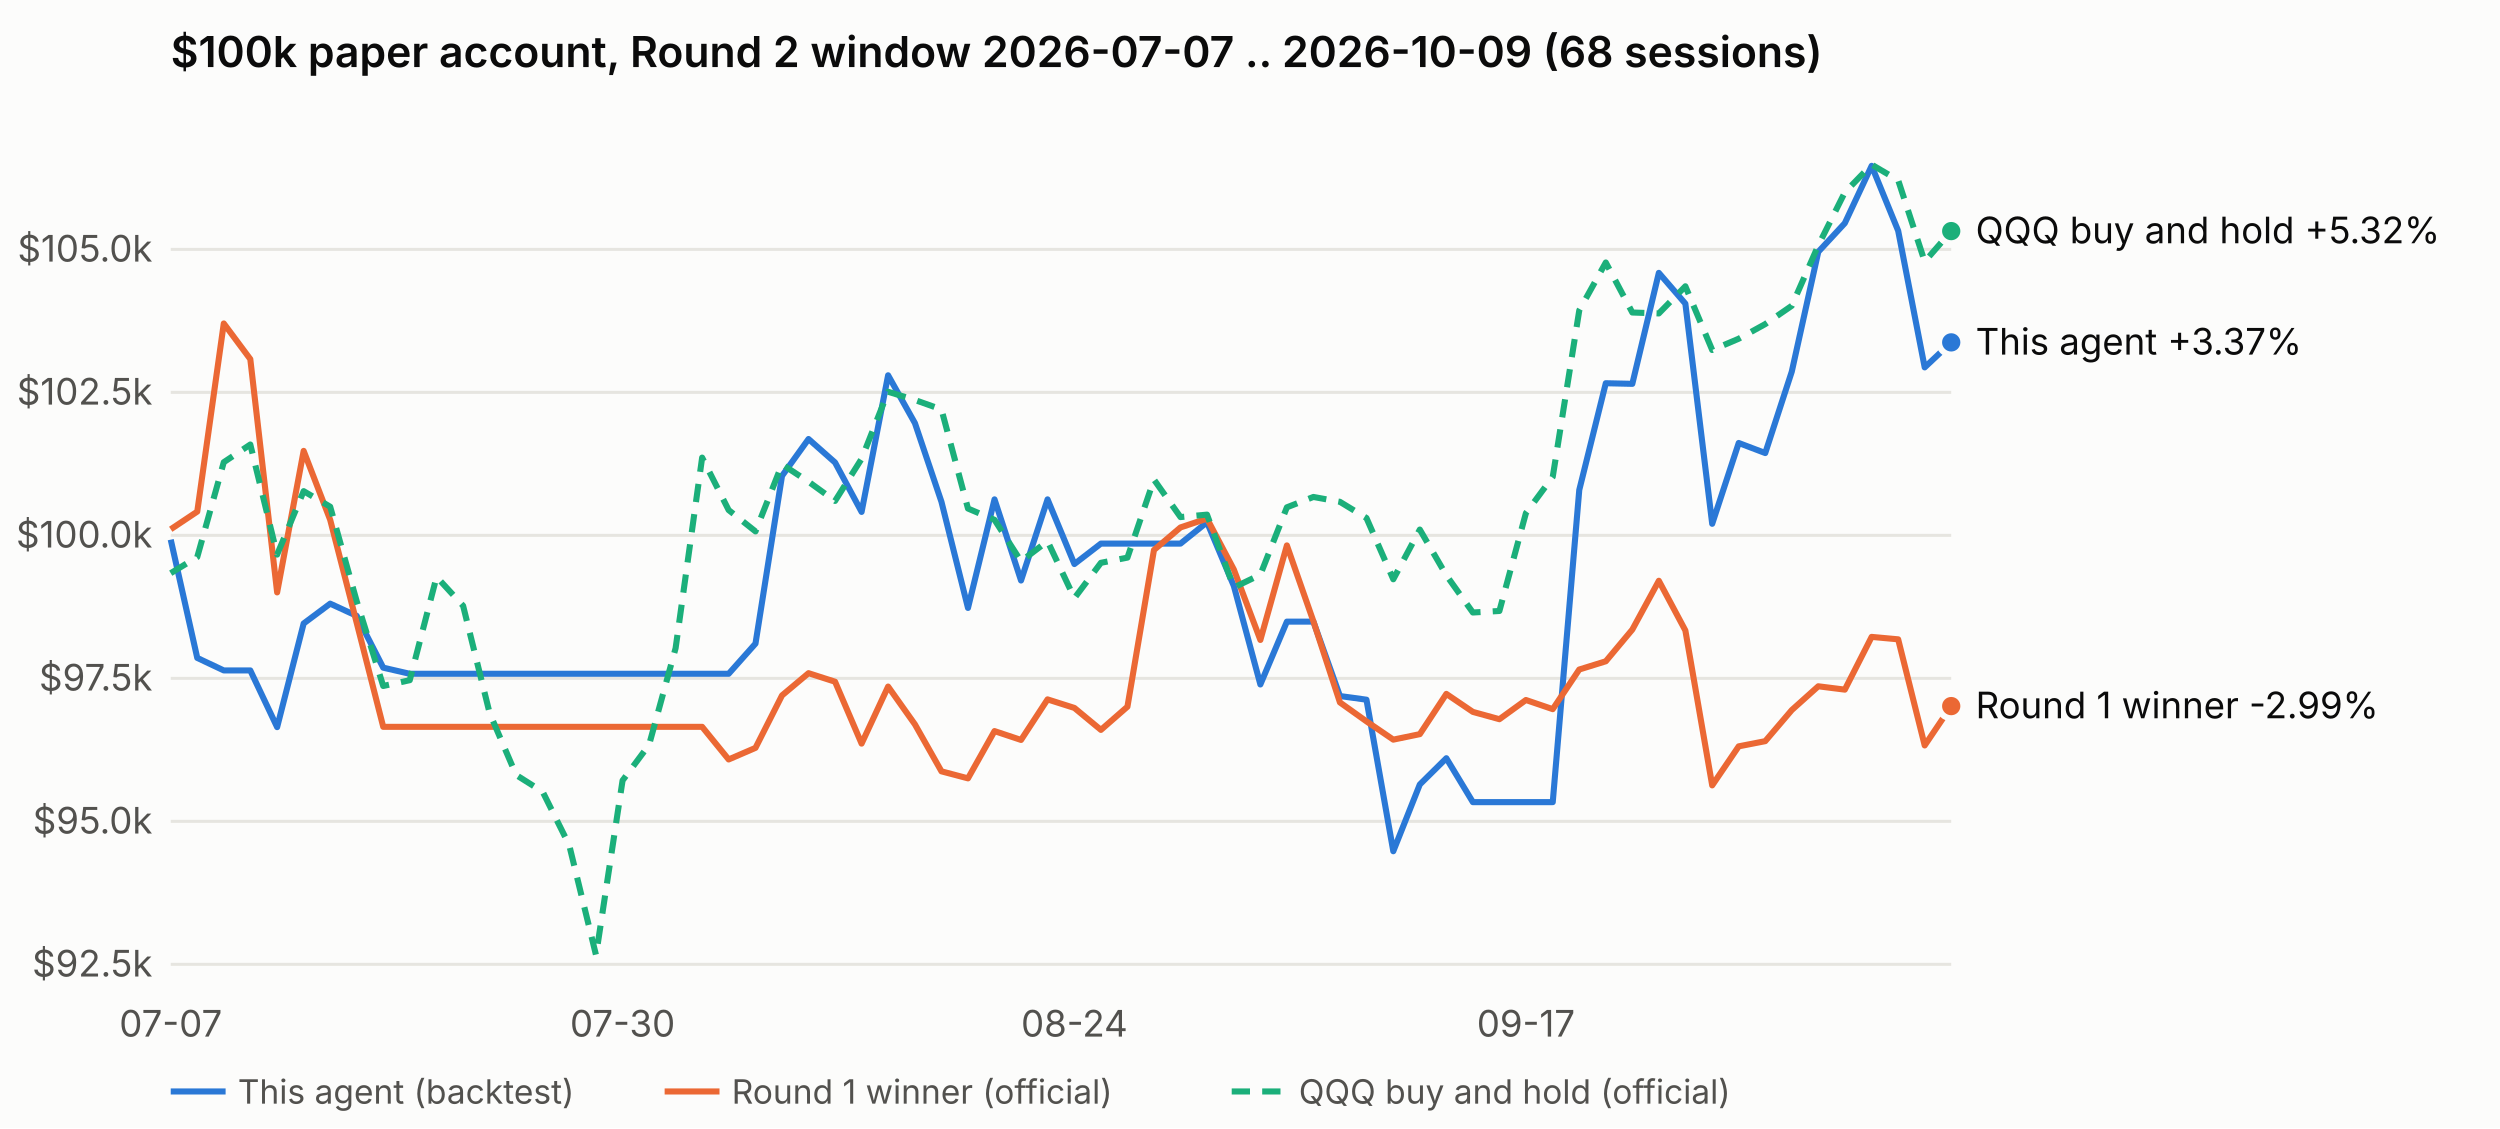
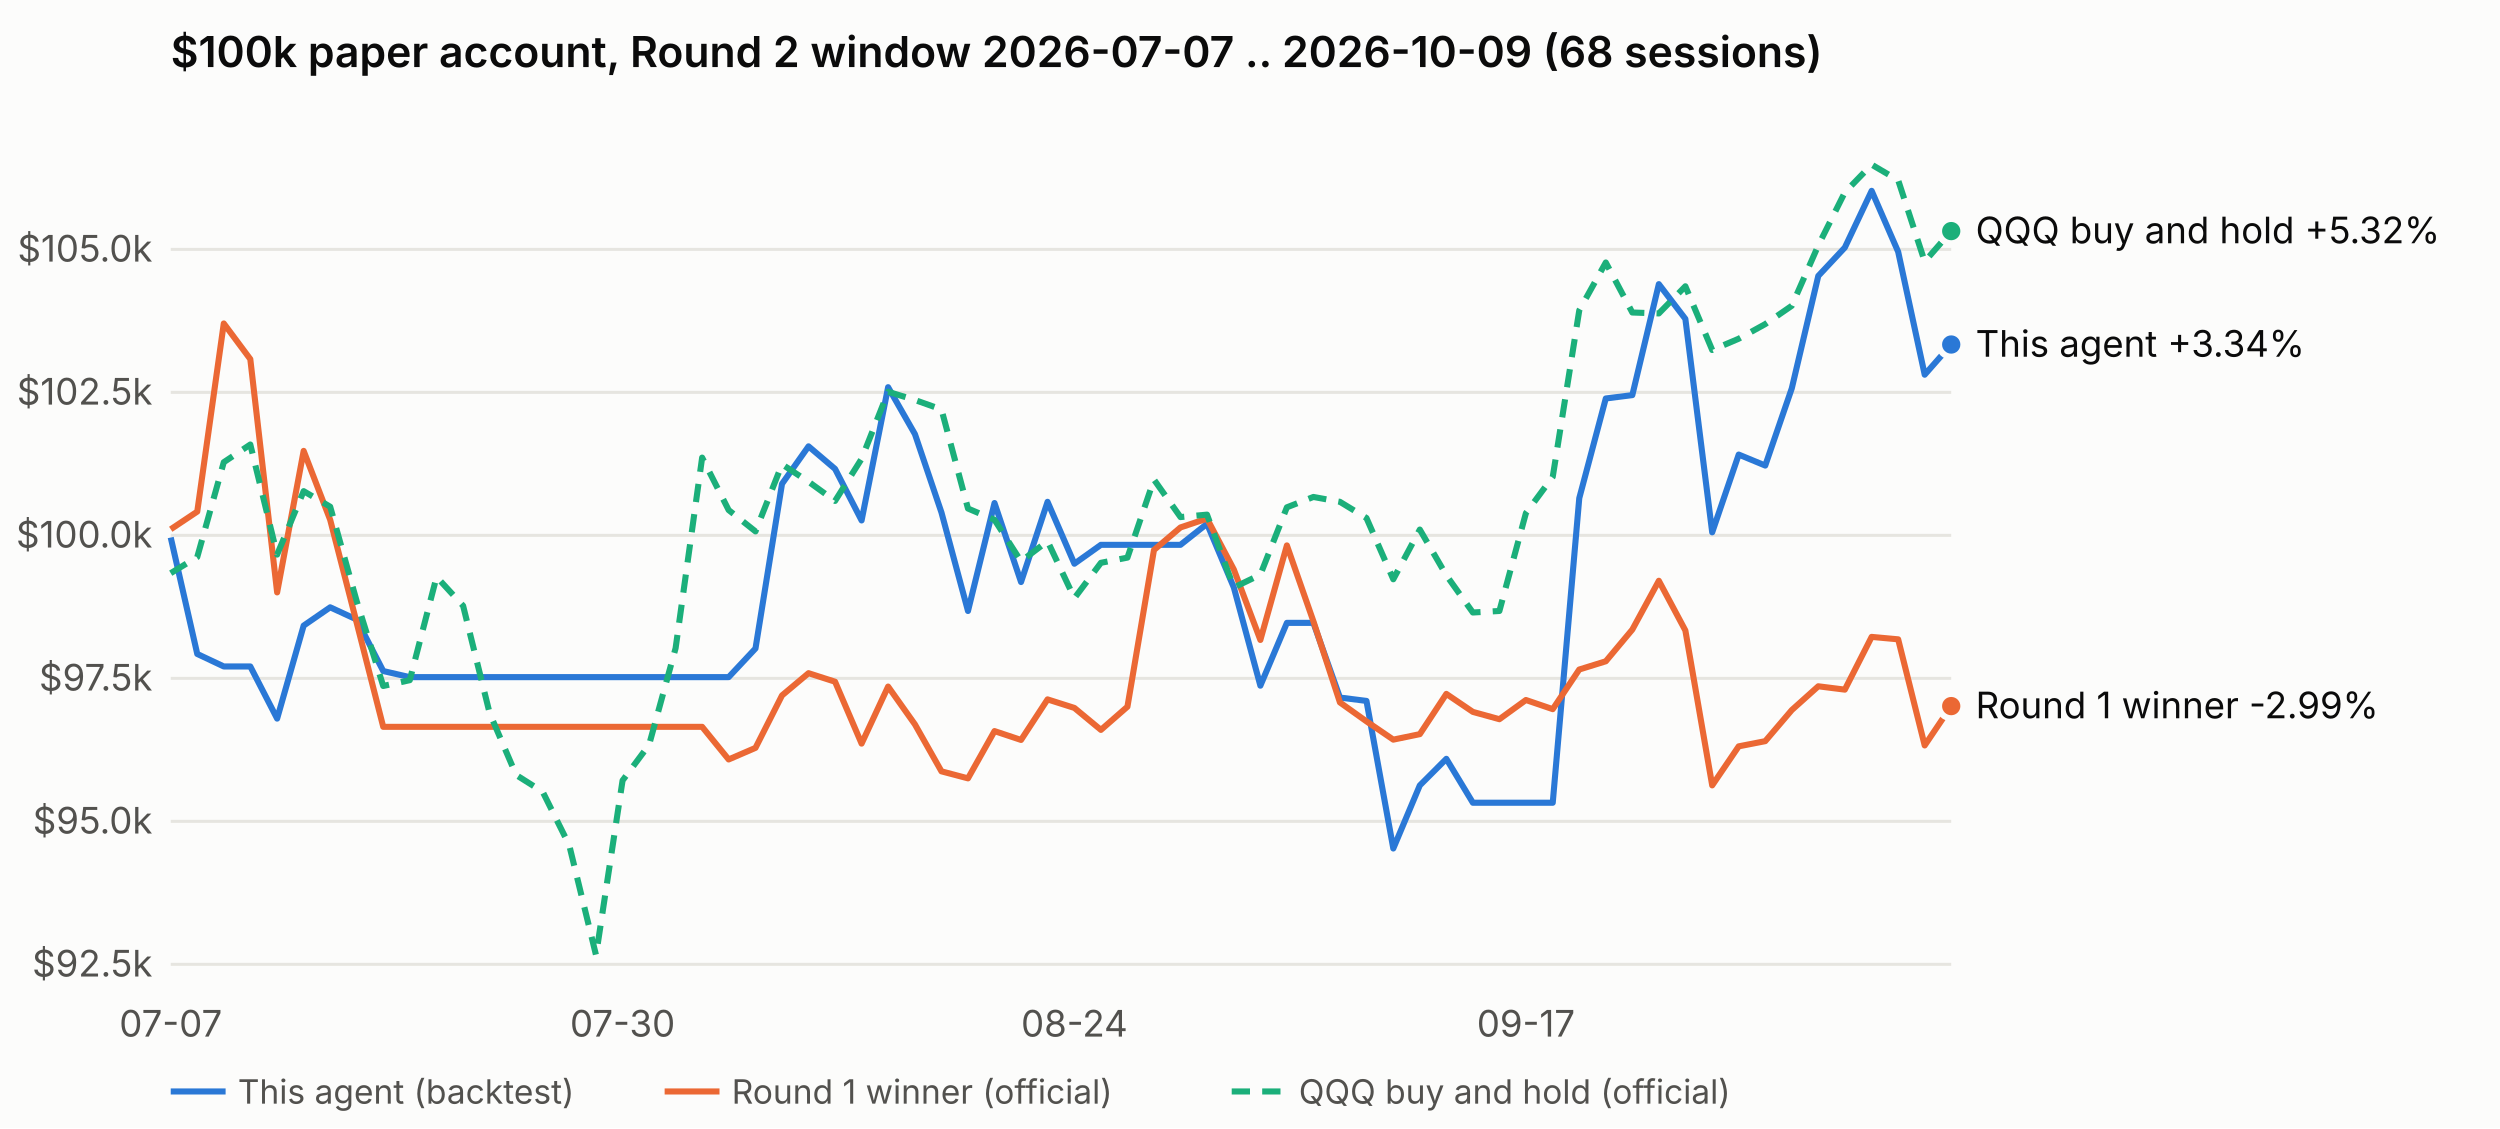
<svg xmlns="http://www.w3.org/2000/svg" viewBox="0 0 820 370" font-family="system-ui,-apple-system,Segoe UI,sans-serif" font-size="12">
  <rect width="820" height="370" fill="#fcfcfb" />
  <text x="56" y="22" font-size="14" font-weight="600" fill="#0b0b0b">$100k paper account, Round 2 window 2026-07-07 .. 2026-10-09 (68 sessions)</text>
  <line x1="56" x2="640" y1="316.3" y2="316.3" stroke="#e6e5e0" stroke-width="1" />
  <text x="50" y="320.3" text-anchor="end" fill="#52514e">$92.5k</text>
  <line x1="56" x2="640" y1="269.4" y2="269.4" stroke="#e6e5e0" stroke-width="1" />
  <text x="50" y="273.4" text-anchor="end" fill="#52514e">$95.0k</text>
  <line x1="56" x2="640" y1="222.5" y2="222.5" stroke="#e6e5e0" stroke-width="1" />
  <text x="50" y="226.5" text-anchor="end" fill="#52514e">$97.5k</text>
  <line x1="56" x2="640" y1="175.6" y2="175.6" stroke="#e6e5e0" stroke-width="1" />
  <text x="50" y="179.6" text-anchor="end" fill="#52514e">$100.0k</text>
  <line x1="56" x2="640" y1="128.7" y2="128.7" stroke="#e6e5e0" stroke-width="1" />
  <text x="50" y="132.7" text-anchor="end" fill="#52514e">$102.5k</text>
  <line x1="56" x2="640" y1="81.8" y2="81.8" stroke="#e6e5e0" stroke-width="1" />
  <text x="50" y="85.8" text-anchor="end" fill="#52514e">$105.0k</text>
  <text x="56.0" y="340" text-anchor="middle" fill="#52514e">07-07</text>
  <text x="204.2" y="340" text-anchor="middle" fill="#52514e">07-30</text>
  <text x="352.4" y="340" text-anchor="middle" fill="#52514e">08-24</text>
  <text x="500.5" y="340" text-anchor="middle" fill="#52514e">09-17</text>
-   <polyline points="56.0,177.0 64.7,215.8 73.4,219.9 82.1,219.9 90.9,238.5 99.6,204.5 108.3,198.0 117.0,202.0 125.7,219.0 134.4,221.0 143.2,221.0 151.9,221.0 160.6,221.0 169.3,221.0 178.0,221.0 186.7,221.0 195.5,221.0 204.2,221.0 212.9,221.0 221.6,221.0 230.3,221.0 239.0,221.0 247.8,211.1 256.5,156.1 265.2,144.0 273.9,151.7 282.6,167.9 291.3,123.1 300.1,138.8 308.8,164.6 317.5,199.4 326.2,163.8 334.9,190.4 343.6,163.8 352.4,185.0 361.1,178.3 369.8,178.3 378.5,178.3 387.2,178.3 395.9,171.3 404.7,192.2 413.4,224.5 422.1,203.9 430.8,203.9 439.5,228.3 448.2,229.5 457.0,279.2 465.7,257.3 474.4,248.7 483.1,263.1 491.8,263.1 500.5,263.1 509.3,263.1 518.0,160.7 526.7,125.7 535.4,125.9 544.1,89.5 552.8,99.6 561.6,171.8 570.3,145.3 579.0,148.6 587.7,121.9 596.4,82.6 605.1,73.2 613.9,54.4 622.6,75.7 631.3,120.5 640.0,112.3" fill="none" stroke="#2a78d6" stroke-width="2" stroke-linejoin="round" />
-   <circle cx="640.0" cy="112.3" r="4" fill="#2a78d6" stroke="#fcfcfb" stroke-width="2" />
-   <text x="648.0" y="116.3" fill="#0b0b0b">This agent +3.37%</text>
+   <polyline points="56.0,176.3 64.7,214.5 73.4,218.6 82.1,218.6 90.9,235.7 99.6,205.2 108.3,199.2 117.0,203.2 125.7,220.1 134.4,222.1 143.2,222.1 151.9,222.1 160.6,222.1 169.3,222.1 178.0,222.1 186.7,222.1 195.5,222.1 204.2,222.1 212.9,222.1 221.6,222.1 230.3,222.1 239.0,222.1 247.8,212.7 256.5,158.7 265.2,146.4 273.9,153.8 282.6,170.7 291.3,127.0 300.1,142.4 308.8,168.1 317.5,200.4 326.2,165.0 334.9,190.9 343.6,164.6 352.4,184.9 361.1,178.7 369.8,178.7 378.5,178.7 387.2,178.7 395.9,171.8 404.7,192.7 413.4,224.9 422.1,204.3 430.8,204.3 439.5,228.8 448.2,229.9 457.0,278.3 465.7,257.6 474.4,248.9 483.1,263.3 491.8,263.3 500.5,263.3 509.3,263.3 518.0,163.4 526.7,130.7 535.4,129.6 544.1,93.2 552.8,104.6 561.6,174.6 570.3,149.1 579.0,152.7 587.7,127.4 596.4,90.5 605.1,81.2 613.9,62.6 622.6,82.6 631.3,122.9 640.0,113.0" fill="none" stroke="#2a78d6" stroke-width="2" stroke-linejoin="round" />
+   <circle cx="640.0" cy="113.0" r="4" fill="#2a78d6" stroke="#fcfcfb" stroke-width="2" />
+   <text x="648.0" y="117.0" fill="#0b0b0b">This agent +3.34%</text>
  <polyline points="56.0,173.6 64.7,167.8 73.4,106.1 82.1,117.8 90.9,194.3 99.6,147.9 108.3,170.5 117.0,204.3 125.7,238.4 134.4,238.4 143.2,238.4 151.9,238.4 160.6,238.4 169.3,238.4 178.0,238.4 186.7,238.4 195.5,238.4 204.2,238.4 212.9,238.4 221.6,238.4 230.3,238.4 239.0,249.1 247.8,245.3 256.5,228.1 265.2,220.8 273.9,223.6 282.6,243.9 291.3,225.2 300.1,237.6 308.8,253.0 317.5,255.3 326.2,239.8 334.9,242.7 343.6,229.4 352.4,232.2 361.1,239.4 369.8,231.8 378.5,180.4 387.2,173.0 395.9,170.1 404.7,186.8 413.4,209.9 422.1,178.9 430.8,203.8 439.5,230.4 448.2,236.6 457.0,242.6 465.7,240.8 474.4,227.6 483.1,233.5 491.8,235.9 500.5,229.6 509.3,232.6 518.0,219.6 526.7,216.9 535.4,206.5 544.1,190.5 552.8,206.8 561.6,257.6 570.3,244.8 579.0,243.1 587.7,232.9 596.4,225.1 605.1,226.2 613.9,208.9 622.6,209.7 631.3,244.5 640.0,231.6" fill="none" stroke="#eb6834" stroke-width="2" stroke-linejoin="round" />
  <circle cx="640.0" cy="231.6" r="4" fill="#eb6834" stroke="#fcfcfb" stroke-width="2" />
  <text x="648.0" y="235.6" fill="#0b0b0b">Round 1 winner -2.99%</text>
  <polyline points="56.0,188.0 64.7,182.7 73.4,151.6 82.1,145.8 90.9,181.9 99.6,161.1 108.3,166.2 117.0,197.2 125.7,225.0 134.4,223.1 143.2,189.2 151.9,198.7 160.6,233.9 169.3,254.2 178.0,259.7 186.7,277.2 195.5,313.3 204.2,256.0 212.9,244.3 221.6,212.6 230.3,150.1 239.0,167.3 247.8,174.3 256.5,152.3 265.2,158.0 273.9,164.3 282.6,150.5 291.3,128.5 300.1,131.2 308.8,134.3 317.5,166.8 326.2,170.5 334.9,184.1 343.6,177.5 352.4,196.2 361.1,184.6 369.8,182.9 378.5,157.3 387.2,169.6 395.9,168.8 404.7,192.7 413.4,188.5 422.1,166.4 430.8,163.0 439.5,164.6 448.2,169.9 457.0,190.0 465.7,173.7 474.4,188.7 483.1,200.9 491.8,200.4 500.5,168.3 509.3,156.4 518.0,101.8 526.7,86.1 535.4,102.5 544.1,102.8 552.8,93.9 561.6,114.8 570.3,111.1 579.0,106.3 587.7,100.3 596.4,80.5 605.1,63.1 613.9,54.0 622.6,59.1 631.3,85.8 640.0,75.8" fill="none" stroke="#1baf7a" stroke-width="2" stroke-dasharray="6 4" stroke-linejoin="round" />
  <circle cx="640.0" cy="75.8" r="4" fill="#1baf7a" stroke="#fcfcfb" stroke-width="2" />
  <text x="648.0" y="79.8" fill="#0b0b0b">QQQ buy and hold +5.32%</text>
  <line x1="56" x2="74" y1="358" y2="358" stroke="#2a78d6" stroke-width="2" />
  <text x="78" y="362" fill="#52514e" font-size="11">This agent (backtest)</text>
  <line x1="218.0" x2="236.0" y1="358" y2="358" stroke="#eb6834" stroke-width="2" />
  <text x="240.0" y="362" fill="#52514e" font-size="11">Round 1 winner (official)</text>
  <line x1="404.0" x2="422.0" y1="358" y2="358" stroke="#1baf7a" stroke-width="2" stroke-dasharray="6 4" />
  <text x="426.0" y="362" fill="#52514e" font-size="11">QQQ buy and hold (official)</text>
</svg>
